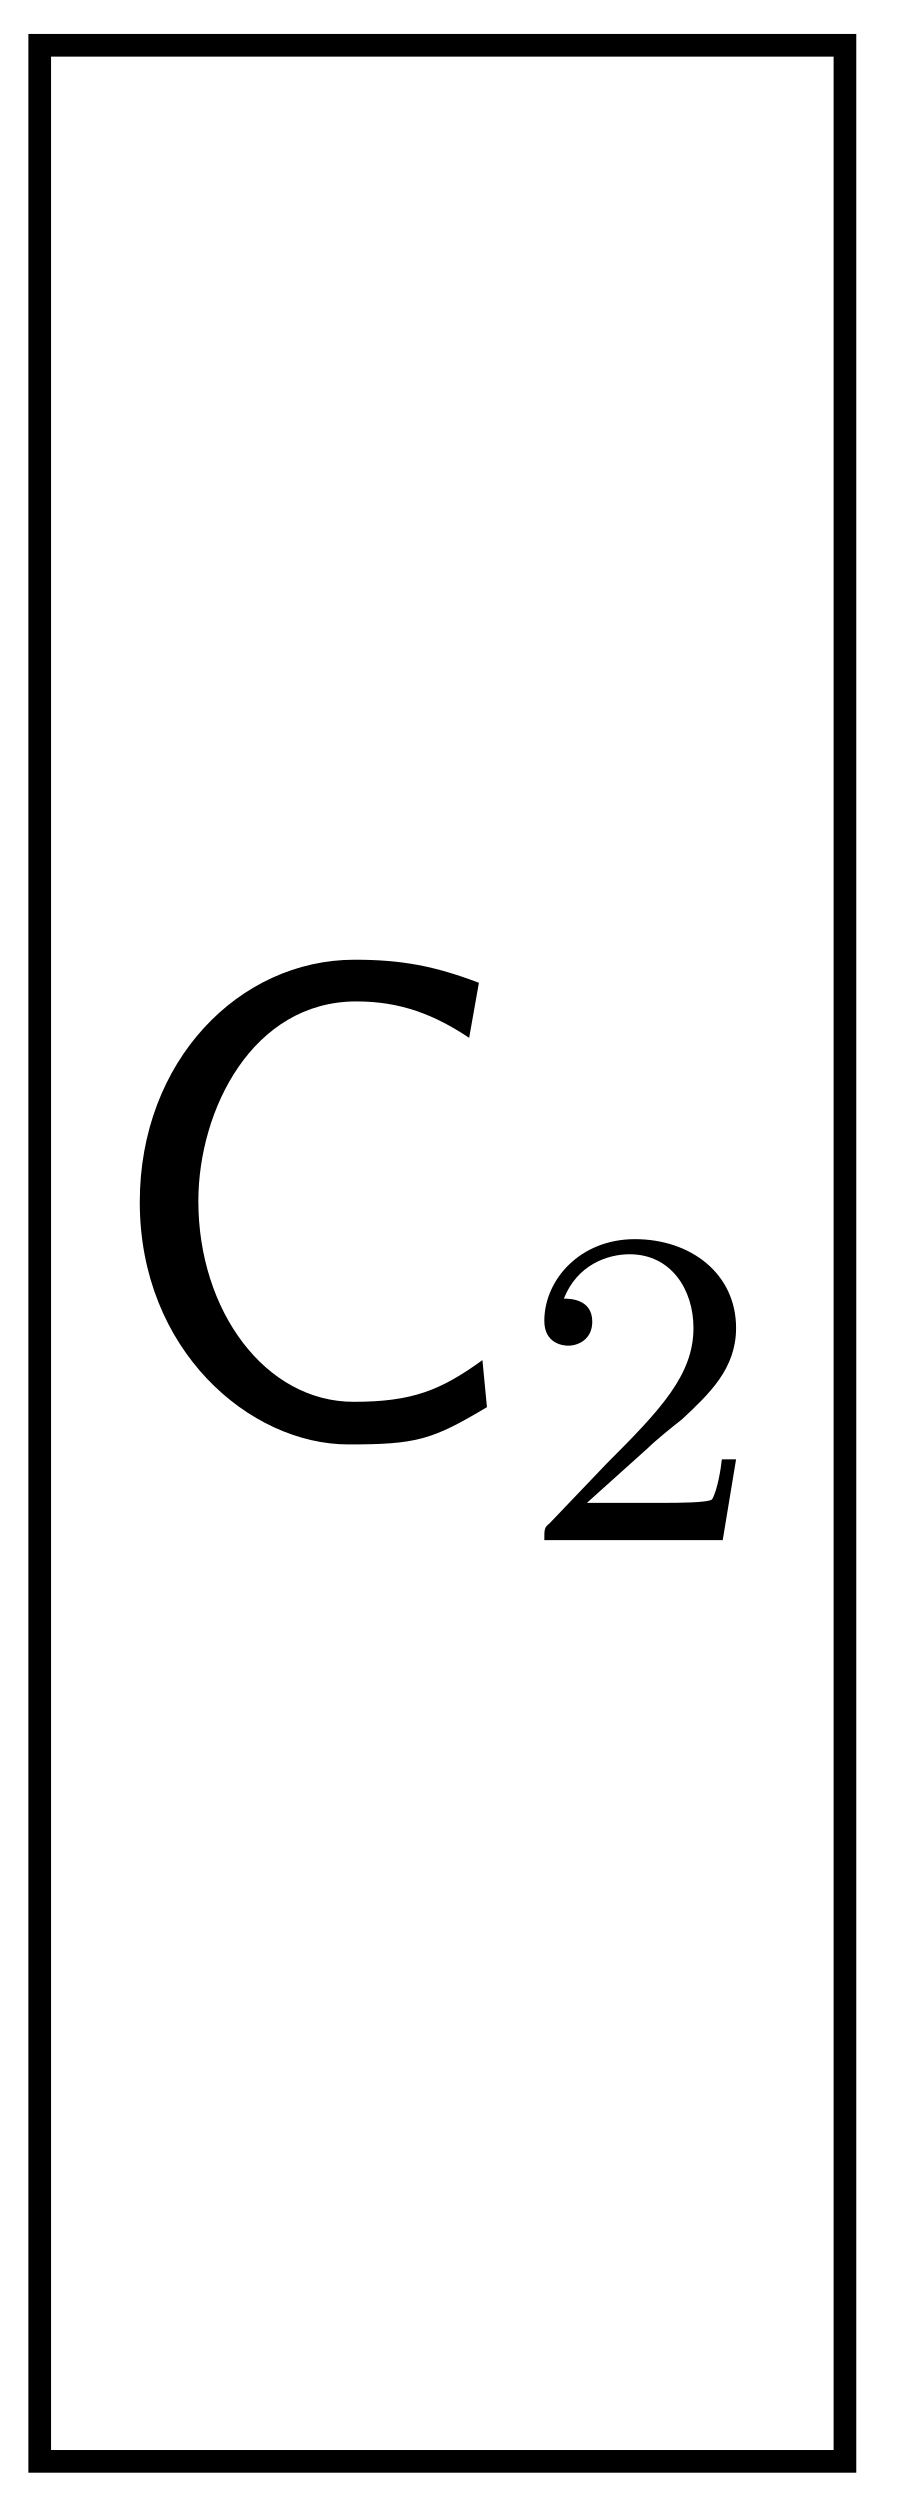
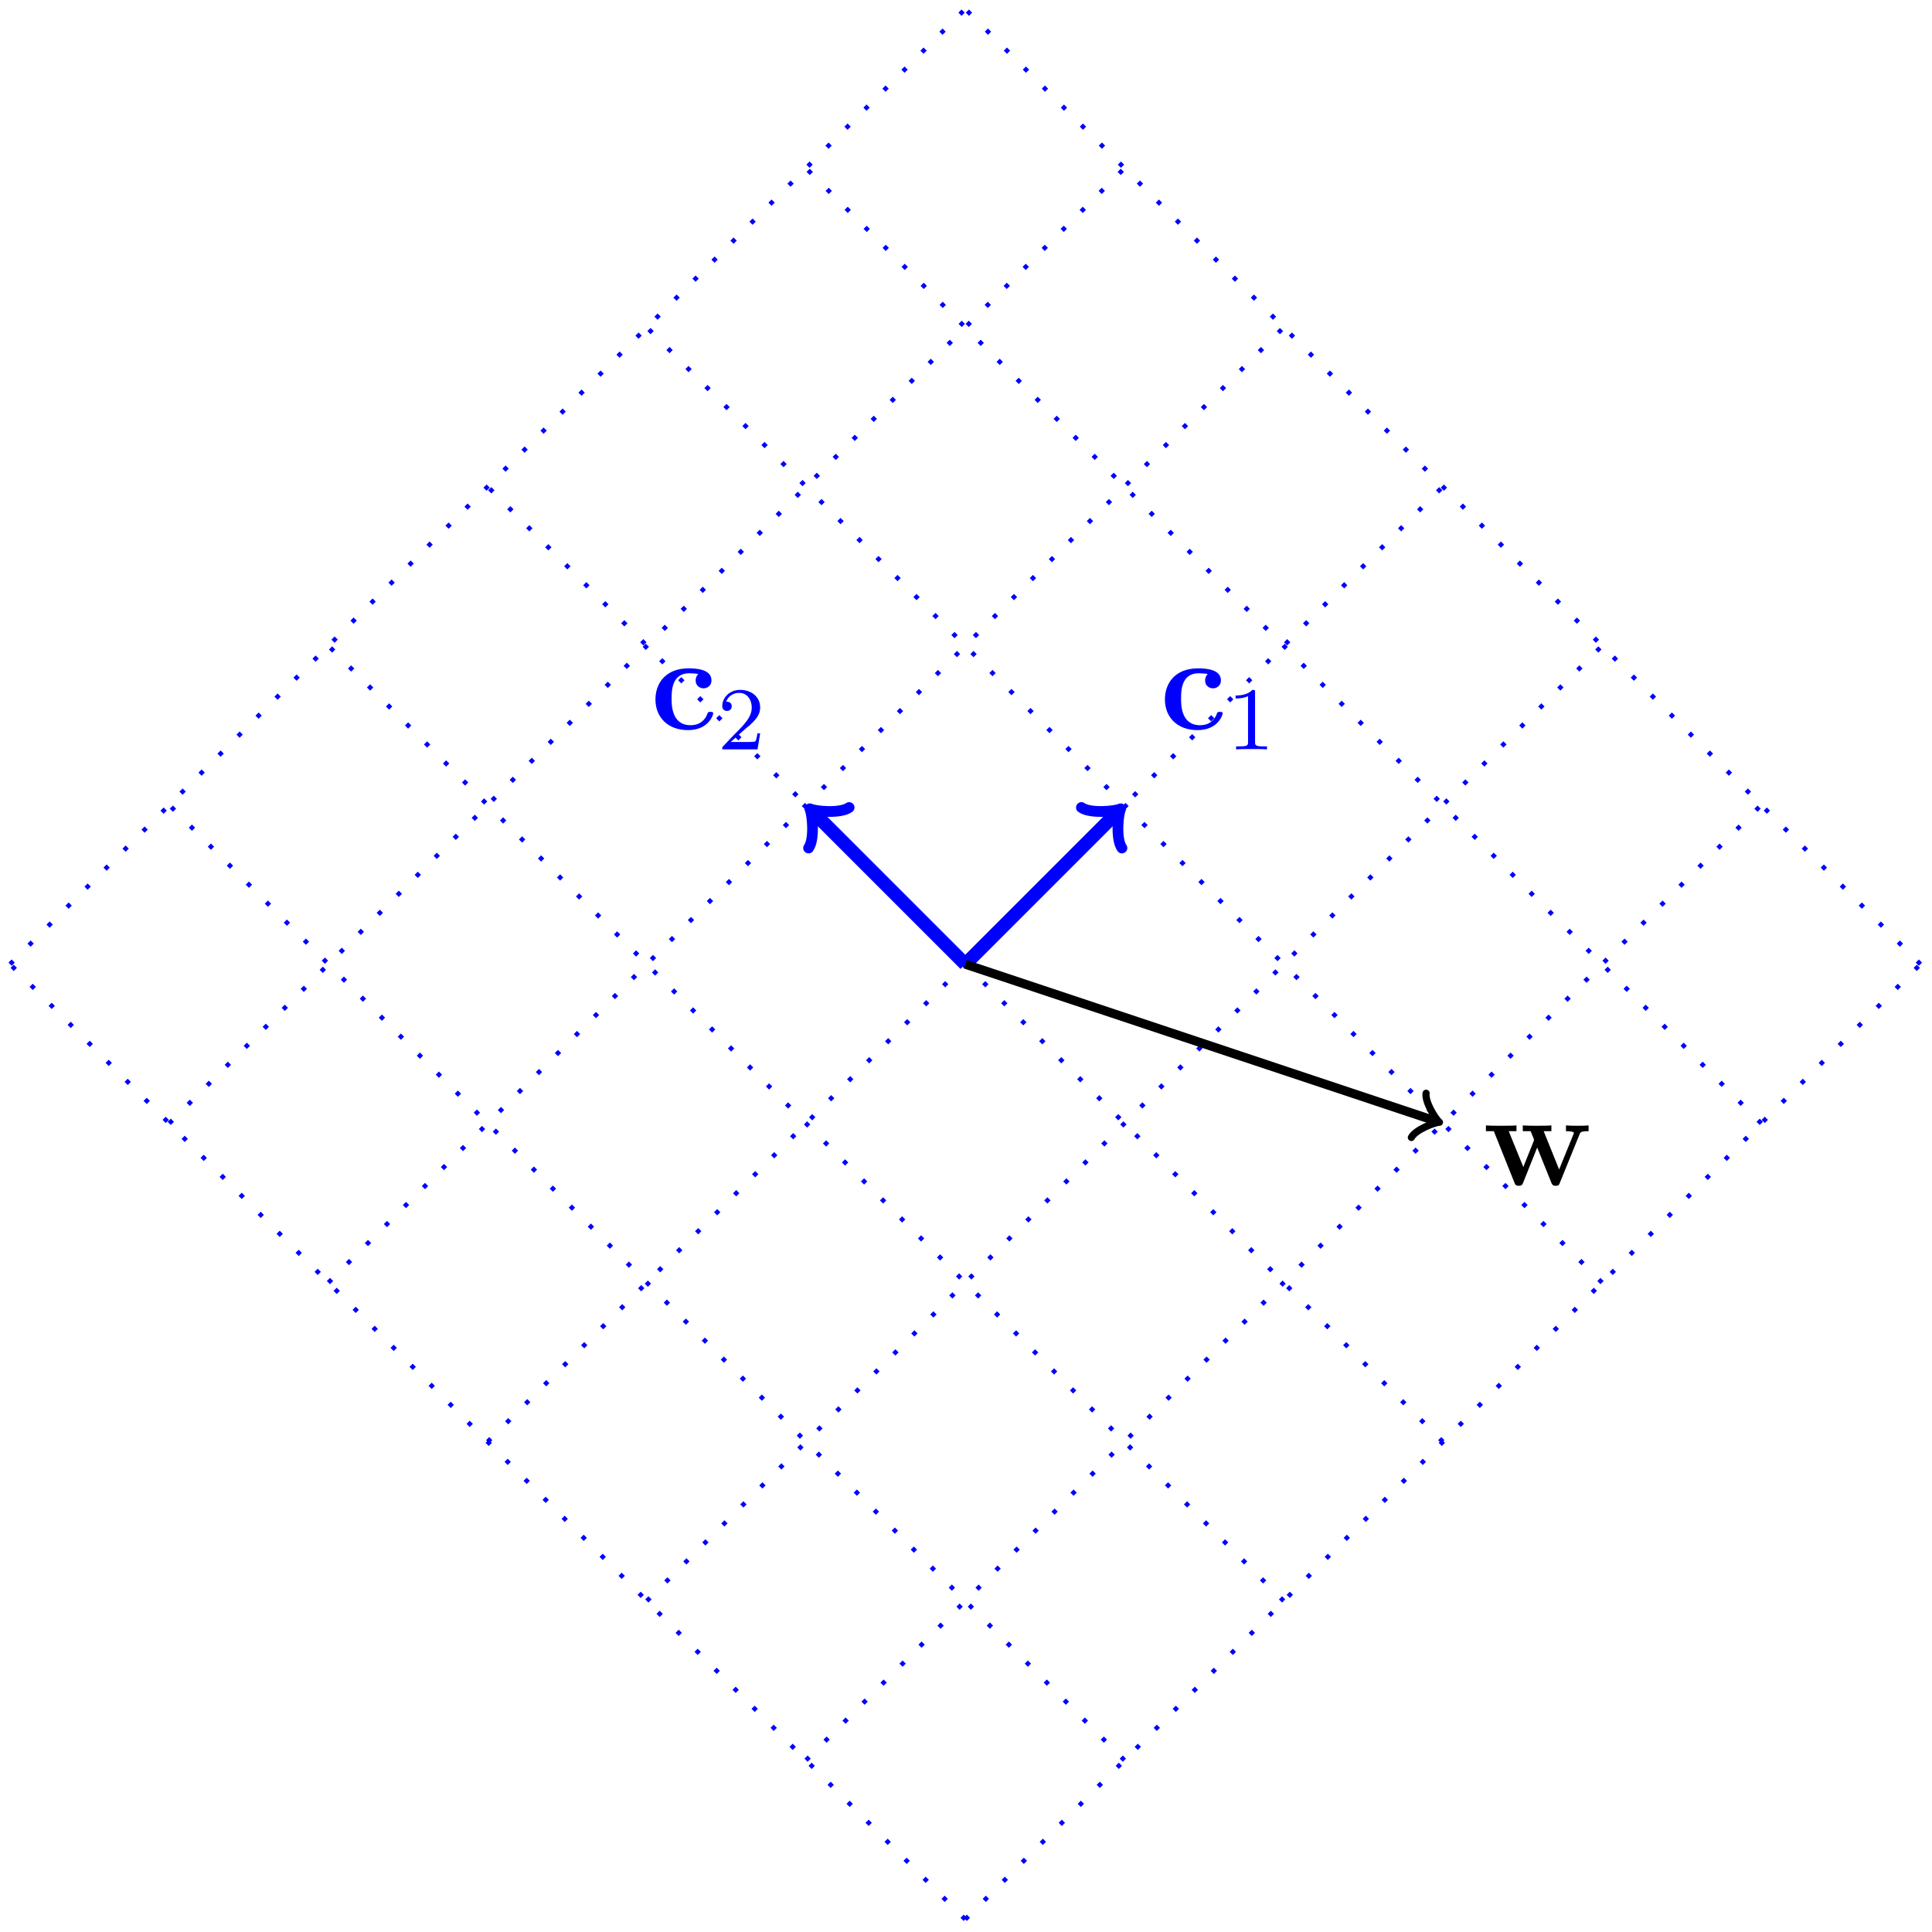
- <svg xmlns="http://www.w3.org/2000/svg" xmlns:xlink="http://www.w3.org/1999/xlink" width="16pt" height="44pt" viewBox="0 0 16 44" version="1.1">
+ <svg xmlns="http://www.w3.org/2000/svg" xmlns:xlink="http://www.w3.org/1999/xlink" width="172pt" height="172pt" viewBox="0 0 172 172" version="1.1">
  <defs>
    <g>
      <symbol overflow="visible" id="glyph0-0">
        <path style="stroke:none;" d="" />
      </symbol>
      <symbol overflow="visible" id="glyph0-1">
-         <path style="stroke:none;" d="M 6.812 -1.375 C 6.078 -0.844 5.578 -0.641 4.547 -0.641 C 2.984 -0.641 1.812 -2.25 1.812 -4.172 C 1.812 -5.781 2.766 -7.688 4.594 -7.688 C 5.375 -7.688 5.969 -7.453 6.578 -7.047 L 6.75 -8.016 C 5.969 -8.312 5.391 -8.422 4.562 -8.422 C 2.531 -8.422 0.781 -6.641 0.781 -4.156 C 0.781 -1.547 2.719 0.109 4.453 0.109 C 5.656 0.109 5.922 0.031 6.891 -0.547 Z M 6.812 -1.375 " />
+         <path style="stroke:none;" d="M 5.594 -1.406 C 5.594 -1.547 5.469 -1.547 5.344 -1.547 C 5.156 -1.547 5.141 -1.531 5.078 -1.391 C 5 -1.156 4.672 -0.359 3.578 -0.359 C 1.891 -0.359 1.891 -2.172 1.891 -2.719 C 1.891 -3.422 1.906 -4.984 3.469 -4.984 C 3.547 -4.984 4.25 -4.953 4.25 -4.906 C 4.25 -4.891 4.25 -4.875 4.219 -4.859 C 4.188 -4.828 4.031 -4.656 4.031 -4.344 C 4.031 -3.844 4.438 -3.641 4.734 -3.641 C 4.984 -3.641 5.438 -3.797 5.438 -4.359 C 5.438 -5.344 4.062 -5.422 3.422 -5.422 C 1.297 -5.422 0.453 -4.031 0.453 -2.656 C 0.453 -1.031 1.594 0.078 3.344 0.078 C 5.219 0.078 5.594 -1.312 5.594 -1.406 Z M 5.594 -1.406 " />
+       </symbol>
+       <symbol overflow="visible" id="glyph0-2">
+         <path style="stroke:none;" d="M 8.609 -4.5 C 8.688 -4.703 8.719 -4.797 9.422 -4.797 L 9.422 -5.312 C 9.078 -5.281 8.922 -5.281 8.484 -5.281 C 8 -5.281 7.844 -5.281 7.406 -5.312 L 7.406 -4.797 C 7.516 -4.797 8.109 -4.797 8.109 -4.641 C 8.109 -4.625 8.109 -4.609 8.062 -4.5 L 6.797 -1.391 L 5.422 -4.797 L 6.109 -4.797 L 6.109 -5.312 C 5.828 -5.281 5.109 -5.281 4.797 -5.281 C 4.188 -5.281 4.156 -5.281 3.562 -5.312 L 3.562 -4.797 L 4.266 -4.797 C 4.297 -4.703 4.359 -4.547 4.406 -4.438 C 4.453 -4.359 4.562 -4.078 4.562 -4.016 C 4.562 -4 4.531 -3.906 4.516 -3.875 L 3.609 -1.609 L 2.312 -4.797 L 3 -4.797 L 3 -5.312 C 2.719 -5.281 1.906 -5.281 1.594 -5.281 C 1.203 -5.281 0.641 -5.281 0.281 -5.312 L 0.281 -4.797 L 0.984 -4.797 L 2.812 -0.234 C 2.891 -0.031 2.938 0.062 3.203 0.062 C 3.328 0.062 3.484 0.062 3.578 -0.172 L 4.844 -3.344 L 6.109 -0.203 C 6.219 0.062 6.344 0.062 6.484 0.062 C 6.75 0.062 6.797 -0.016 6.875 -0.234 Z M 8.609 -4.5 " />
      </symbol>
      <symbol overflow="visible" id="glyph1-0">
        <path style="stroke:none;" d="" />
      </symbol>
      <symbol overflow="visible" id="glyph1-1">
+         <path style="stroke:none;" d="M 2.5 -5.078 C 2.5 -5.297 2.484 -5.297 2.266 -5.297 C 1.938 -4.984 1.516 -4.797 0.766 -4.797 L 0.766 -4.531 C 0.984 -4.531 1.406 -4.531 1.875 -4.734 L 1.875 -0.656 C 1.875 -0.359 1.844 -0.266 1.094 -0.266 L 0.812 -0.266 L 0.812 0 C 1.141 -0.031 1.828 -0.031 2.188 -0.031 C 2.547 -0.031 3.234 -0.031 3.562 0 L 3.562 -0.266 L 3.281 -0.266 C 2.531 -0.266 2.5 -0.359 2.5 -0.656 Z M 2.5 -5.078 " />
+       </symbol>
+       <symbol overflow="visible" id="glyph1-2">
        <path style="stroke:none;" d="M 2.25 -1.625 C 2.375 -1.75 2.703 -2.016 2.844 -2.125 C 3.328 -2.578 3.797 -3.016 3.797 -3.734 C 3.797 -4.688 3 -5.297 2.016 -5.297 C 1.047 -5.297 0.422 -4.578 0.422 -3.859 C 0.422 -3.469 0.734 -3.422 0.844 -3.422 C 1.016 -3.422 1.266 -3.531 1.266 -3.844 C 1.266 -4.25 0.859 -4.25 0.766 -4.25 C 1 -4.844 1.531 -5.031 1.922 -5.031 C 2.656 -5.031 3.047 -4.406 3.047 -3.734 C 3.047 -2.906 2.469 -2.297 1.516 -1.344 L 0.516 -0.297 C 0.422 -0.219 0.422 -0.203 0.422 0 L 3.562 0 L 3.797 -1.422 L 3.547 -1.422 C 3.531 -1.266 3.469 -0.875 3.375 -0.719 C 3.328 -0.656 2.719 -0.656 2.594 -0.656 L 1.172 -0.656 Z M 2.25 -1.625 " />
      </symbol>
    </g>
  </defs>
  <g id="surface1">
-     <path style="fill:none;stroke-width:0.399;stroke-linecap:butt;stroke-linejoin:miter;stroke:rgb(0%,0%,0%);stroke-opacity:1;stroke-miterlimit:10;" d="M 0.001 -0.001 L 0.001 42.522 L 14.173 42.522 L 14.173 -0.001 Z M 0.001 -0.001 " transform="matrix(1,0,0,-1,0.698,43.319)" />
+     <path style="fill:none;stroke-width:0.399;stroke-linecap:butt;stroke-linejoin:miter;stroke:rgb(0%,0%,100%);stroke-opacity:1;stroke-dasharray:0.399,1.993;stroke-miterlimit:10;" d="M 0.001 -85.04 L 85.04 -0.001 " transform="matrix(1,0,0,-1,85.933,85.839)" />
+     <path style="fill:none;stroke-width:0.399;stroke-linecap:butt;stroke-linejoin:miter;stroke:rgb(0%,0%,100%);stroke-opacity:1;stroke-dasharray:0.399,1.993;stroke-miterlimit:10;" d="M -14.175 -70.868 L 70.868 14.175 " transform="matrix(1,0,0,-1,85.933,85.839)" />
+     <path style="fill:none;stroke-width:0.399;stroke-linecap:butt;stroke-linejoin:miter;stroke:rgb(0%,0%,100%);stroke-opacity:1;stroke-dasharray:0.399,1.993;stroke-miterlimit:10;" d="M -28.347 -56.692 L 56.692 28.347 " transform="matrix(1,0,0,-1,85.933,85.839)" />
+     <path style="fill:none;stroke-width:0.399;stroke-linecap:butt;stroke-linejoin:miter;stroke:rgb(0%,0%,100%);stroke-opacity:1;stroke-dasharray:0.399,1.993;stroke-miterlimit:10;" d="M -42.519 -42.52 L 42.52 42.519 " transform="matrix(1,0,0,-1,85.933,85.839)" />
+     <path style="fill:none;stroke-width:0.399;stroke-linecap:butt;stroke-linejoin:miter;stroke:rgb(0%,0%,100%);stroke-opacity:1;stroke-dasharray:0.399,1.993;stroke-miterlimit:10;" d="M -56.695 -28.349 L 28.348 56.694 " transform="matrix(1,0,0,-1,85.933,85.839)" />
+     <path style="fill:none;stroke-width:0.399;stroke-linecap:butt;stroke-linejoin:miter;stroke:rgb(0%,0%,100%);stroke-opacity:1;stroke-dasharray:0.399,1.993;stroke-miterlimit:10;" d="M -70.867 -14.173 L 14.172 70.866 " transform="matrix(1,0,0,-1,85.933,85.839)" />
+     <path style="fill:none;stroke-width:0.399;stroke-linecap:butt;stroke-linejoin:miter;stroke:rgb(0%,0%,100%);stroke-opacity:1;stroke-dasharray:0.399,1.993;stroke-miterlimit:10;" d="M -85.038 -0.001 L 0.001 85.042 " transform="matrix(1,0,0,-1,85.933,85.839)" />
+     <path style="fill:none;stroke-width:0.399;stroke-linecap:butt;stroke-linejoin:miter;stroke:rgb(0%,0%,100%);stroke-opacity:1;stroke-dasharray:0.399,1.993;stroke-miterlimit:10;" d="M 0.001 -85.04 L -85.038 -0.001 " transform="matrix(1,0,0,-1,85.933,85.839)" />
+     <path style="fill:none;stroke-width:0.399;stroke-linecap:butt;stroke-linejoin:miter;stroke:rgb(0%,0%,100%);stroke-opacity:1;stroke-dasharray:0.399,1.993;stroke-miterlimit:10;" d="M 14.172 -70.868 L -70.867 14.175 " transform="matrix(1,0,0,-1,85.933,85.839)" />
+     <path style="fill:none;stroke-width:0.399;stroke-linecap:butt;stroke-linejoin:miter;stroke:rgb(0%,0%,100%);stroke-opacity:1;stroke-dasharray:0.399,1.993;stroke-miterlimit:10;" d="M 28.348 -56.692 L -56.695 28.347 " transform="matrix(1,0,0,-1,85.933,85.839)" />
+     <path style="fill:none;stroke-width:0.399;stroke-linecap:butt;stroke-linejoin:miter;stroke:rgb(0%,0%,100%);stroke-opacity:1;stroke-dasharray:0.399,1.993;stroke-miterlimit:10;" d="M 42.52 -42.52 L -42.519 42.519 " transform="matrix(1,0,0,-1,85.933,85.839)" />
+     <path style="fill:none;stroke-width:0.399;stroke-linecap:butt;stroke-linejoin:miter;stroke:rgb(0%,0%,100%);stroke-opacity:1;stroke-dasharray:0.399,1.993;stroke-miterlimit:10;" d="M 56.692 -28.349 L -28.347 56.694 " transform="matrix(1,0,0,-1,85.933,85.839)" />
+     <path style="fill:none;stroke-width:0.399;stroke-linecap:butt;stroke-linejoin:miter;stroke:rgb(0%,0%,100%);stroke-opacity:1;stroke-dasharray:0.399,1.993;stroke-miterlimit:10;" d="M 70.868 -14.173 L -14.175 70.866 " transform="matrix(1,0,0,-1,85.933,85.839)" />
+     <path style="fill:none;stroke-width:0.399;stroke-linecap:butt;stroke-linejoin:miter;stroke:rgb(0%,0%,100%);stroke-opacity:1;stroke-dasharray:0.399,1.993;stroke-miterlimit:10;" d="M 85.04 -0.001 L 0.001 85.042 " transform="matrix(1,0,0,-1,85.933,85.839)" />
+     <path style="fill:none;stroke-width:1.196;stroke-linecap:butt;stroke-linejoin:miter;stroke:rgb(0%,0%,100%);stroke-opacity:1;stroke-miterlimit:10;" d="M 0.001 -0.001 L 13.497 13.495 " transform="matrix(1,0,0,-1,85.933,85.839)" />
+     <path style="fill:none;stroke-width:0.956;stroke-linecap:round;stroke-linejoin:round;stroke:rgb(0%,0%,100%);stroke-opacity:1;stroke-miterlimit:10;" d="M -1.913 2.551 C -1.753 1.595 -0.002 0.159 0.479 -0.001 C 0.001 -0.158 -1.753 -1.592 -1.91 -2.55 " transform="matrix(0.70712,-0.7071,-0.7071,-0.70712,99.43009,72.3419)" />
+     <g style="fill:rgb(0%,0%,100%);fill-opacity:1;">
+       <use xlink:href="#glyph0-1" x="103.256" y="64.922" />
+     </g>
+     <g style="fill:rgb(0%,0%,100%);fill-opacity:1;">
+       <use xlink:href="#glyph1-1" x="109.234" y="66.715" />
+     </g>
+     <path style="fill:none;stroke-width:1.196;stroke-linecap:butt;stroke-linejoin:miter;stroke:rgb(0%,0%,100%);stroke-opacity:1;stroke-miterlimit:10;" d="M 0.001 -0.001 L -13.495 13.495 " transform="matrix(1,0,0,-1,85.933,85.839)" />
+     <path style="fill:none;stroke-width:0.956;stroke-linecap:round;stroke-linejoin:round;stroke:rgb(0%,0%,100%);stroke-opacity:1;stroke-miterlimit:10;" d="M -1.911 2.55 C -1.751 1.594 0 0.158 0.478 0 C 0 -0.157 -1.754 -1.596 -1.914 -2.552 " transform="matrix(-0.70712,-0.7071,-0.7071,0.70712,72.43591,72.3419)" />
+     <g style="fill:rgb(0%,0%,100%);fill-opacity:1;">
+       <use xlink:href="#glyph0-1" x="57.9" y="64.922" />
+     </g>
+     <g style="fill:rgb(0%,0%,100%);fill-opacity:1;">
+       <use xlink:href="#glyph1-2" x="63.878" y="66.715" />
+     </g>
+     <path style="fill:none;stroke-width:0.797;stroke-linecap:butt;stroke-linejoin:miter;stroke:rgb(0%,0%,0%);stroke-opacity:1;stroke-miterlimit:10;" d="M 0.001 -0.001 L 41.848 -13.95 " transform="matrix(1,0,0,-1,85.933,85.839)" />
+     <path style="fill:none;stroke-width:0.638;stroke-linecap:round;stroke-linejoin:round;stroke:rgb(0%,0%,0%);stroke-opacity:1;stroke-miterlimit:10;" d="M -1.555 2.073 C -1.423 1.294 0.001 0.131 0.39 0.002 C 0.001 -0.128 -1.424 -1.294 -1.555 -2.074 " transform="matrix(0.94963,0.31653,0.31653,-0.94963,127.7815,99.7885)" />
    <g style="fill:rgb(0%,0%,0%);fill-opacity:1;">
-       <use xlink:href="#glyph0-1" x="1.679" y="25.313" />
-     </g>
-     <g style="fill:rgb(0%,0%,0%);fill-opacity:1;">
-       <use xlink:href="#glyph1-1" x="9.158" y="27.106" />
+       <use xlink:href="#glyph0-2" x="132.007" y="105.504" />
    </g>
  </g>
</svg>
